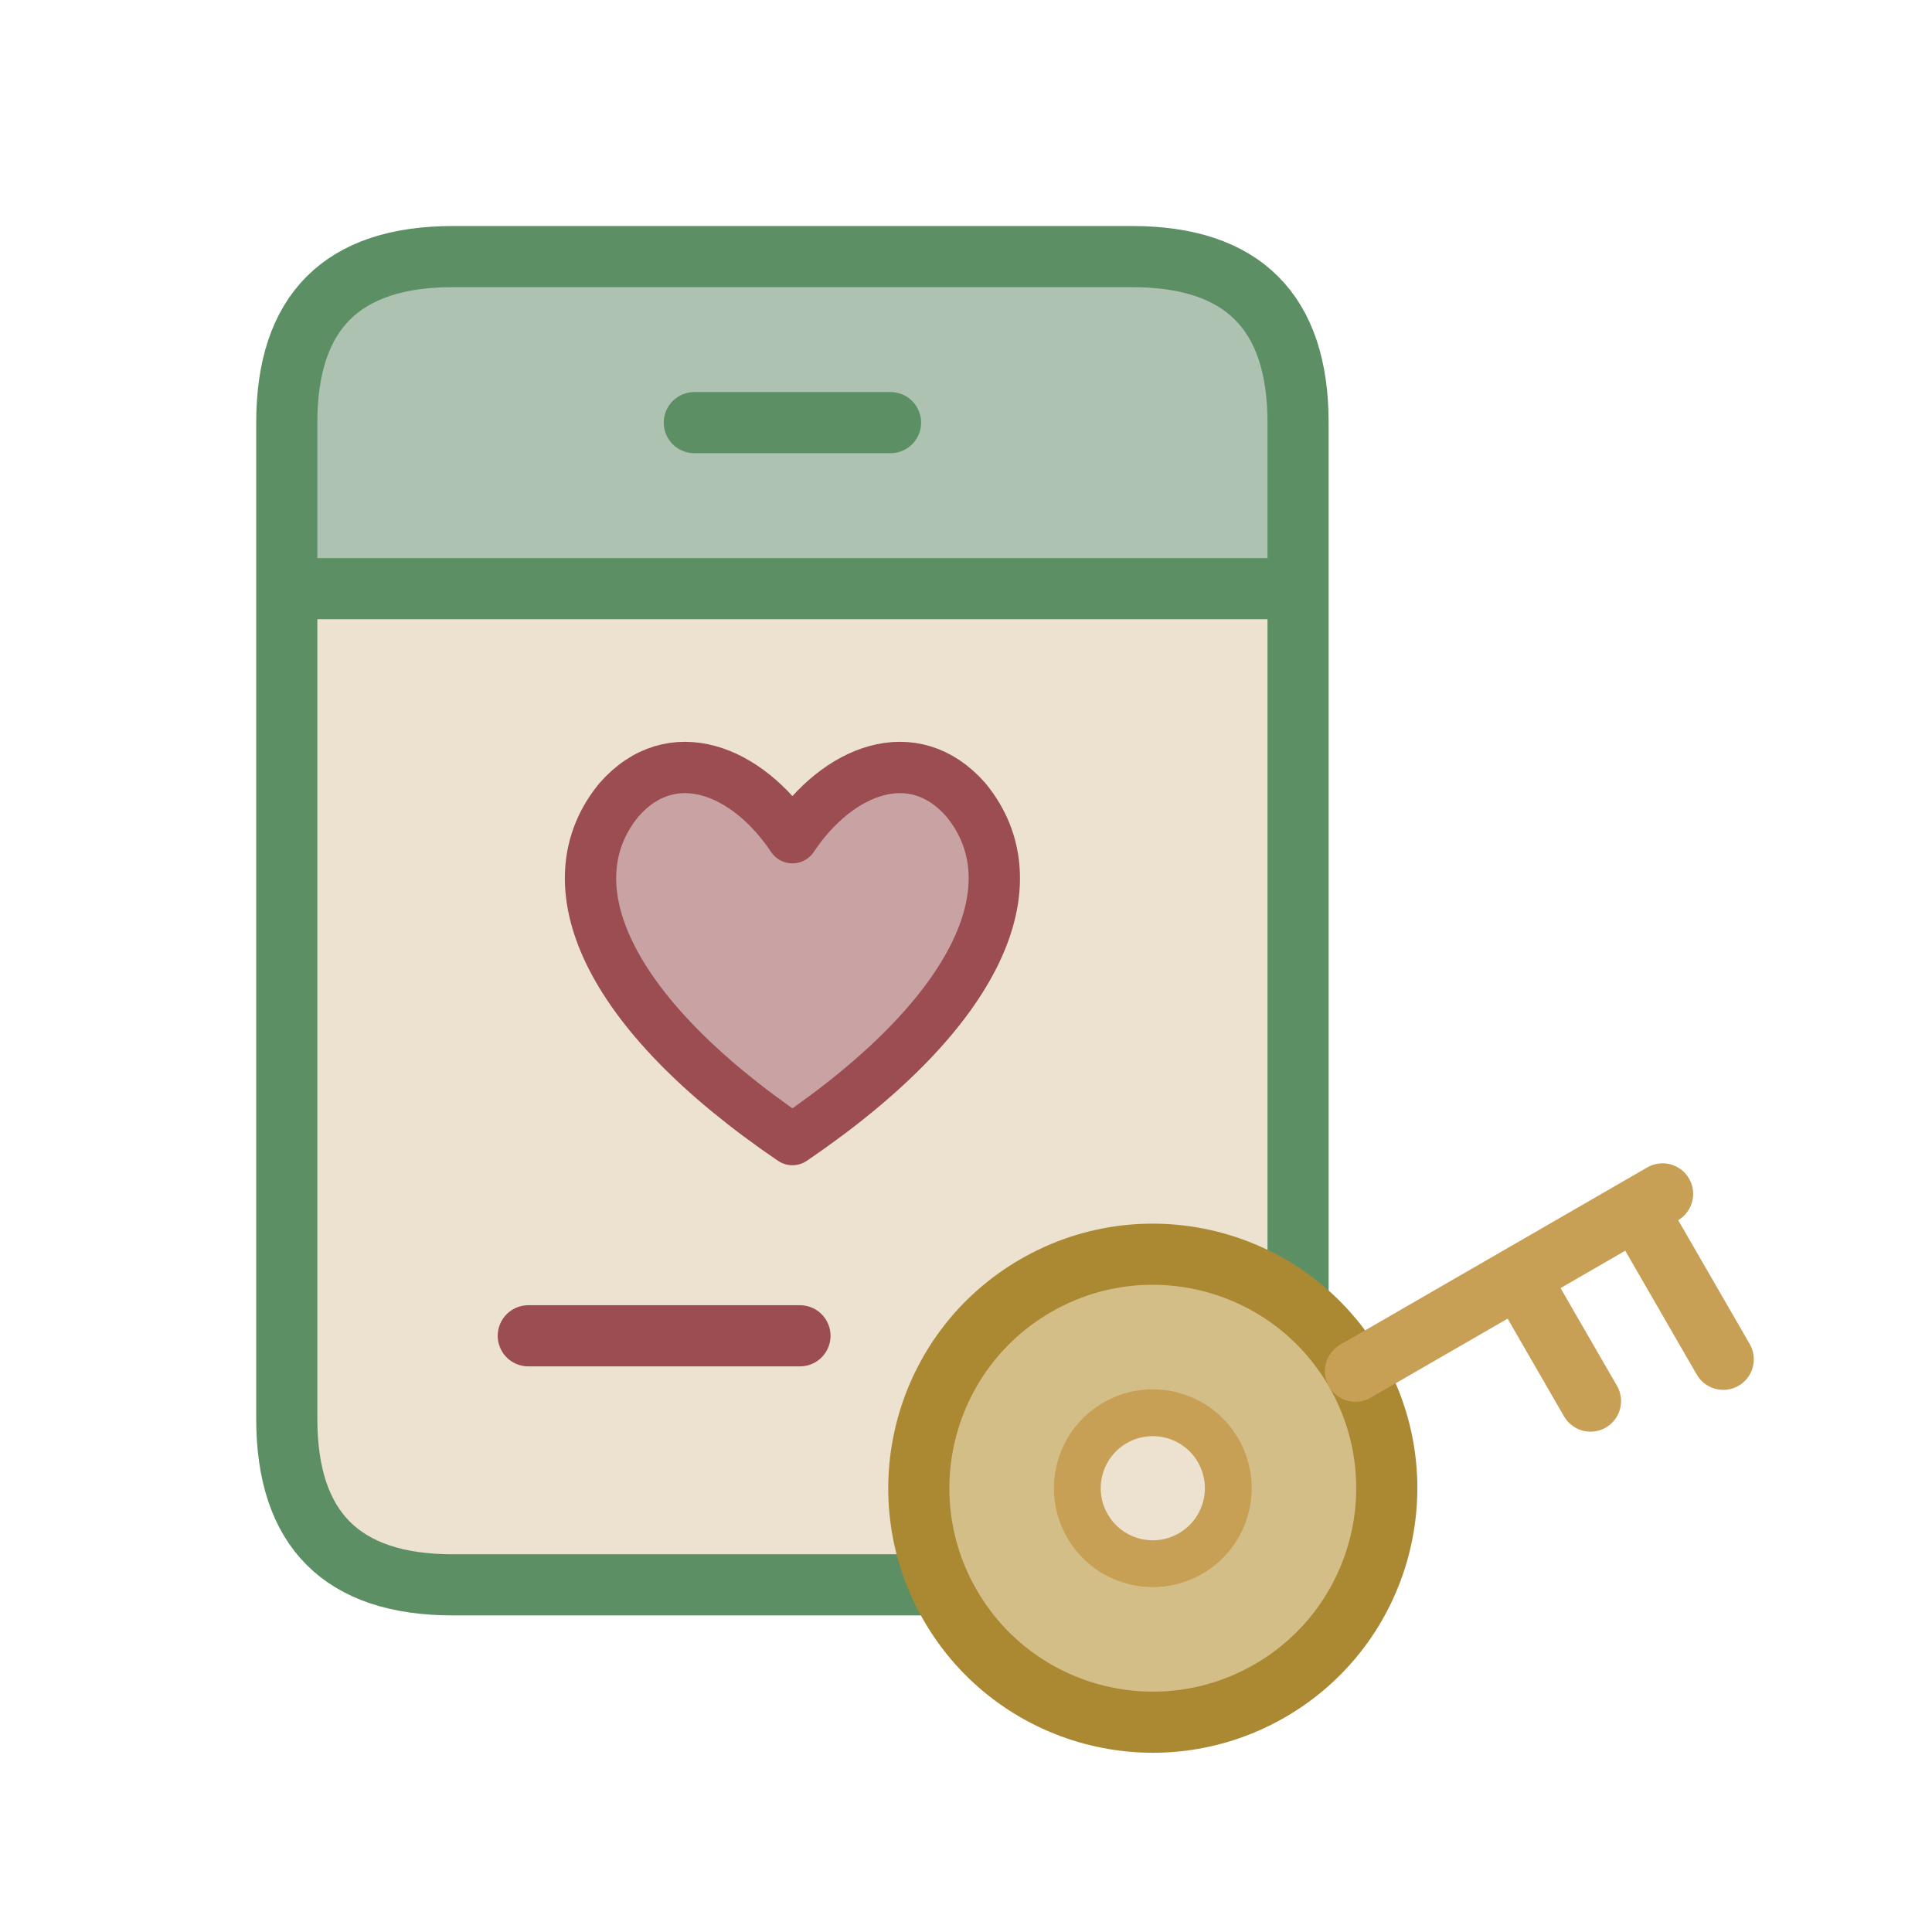
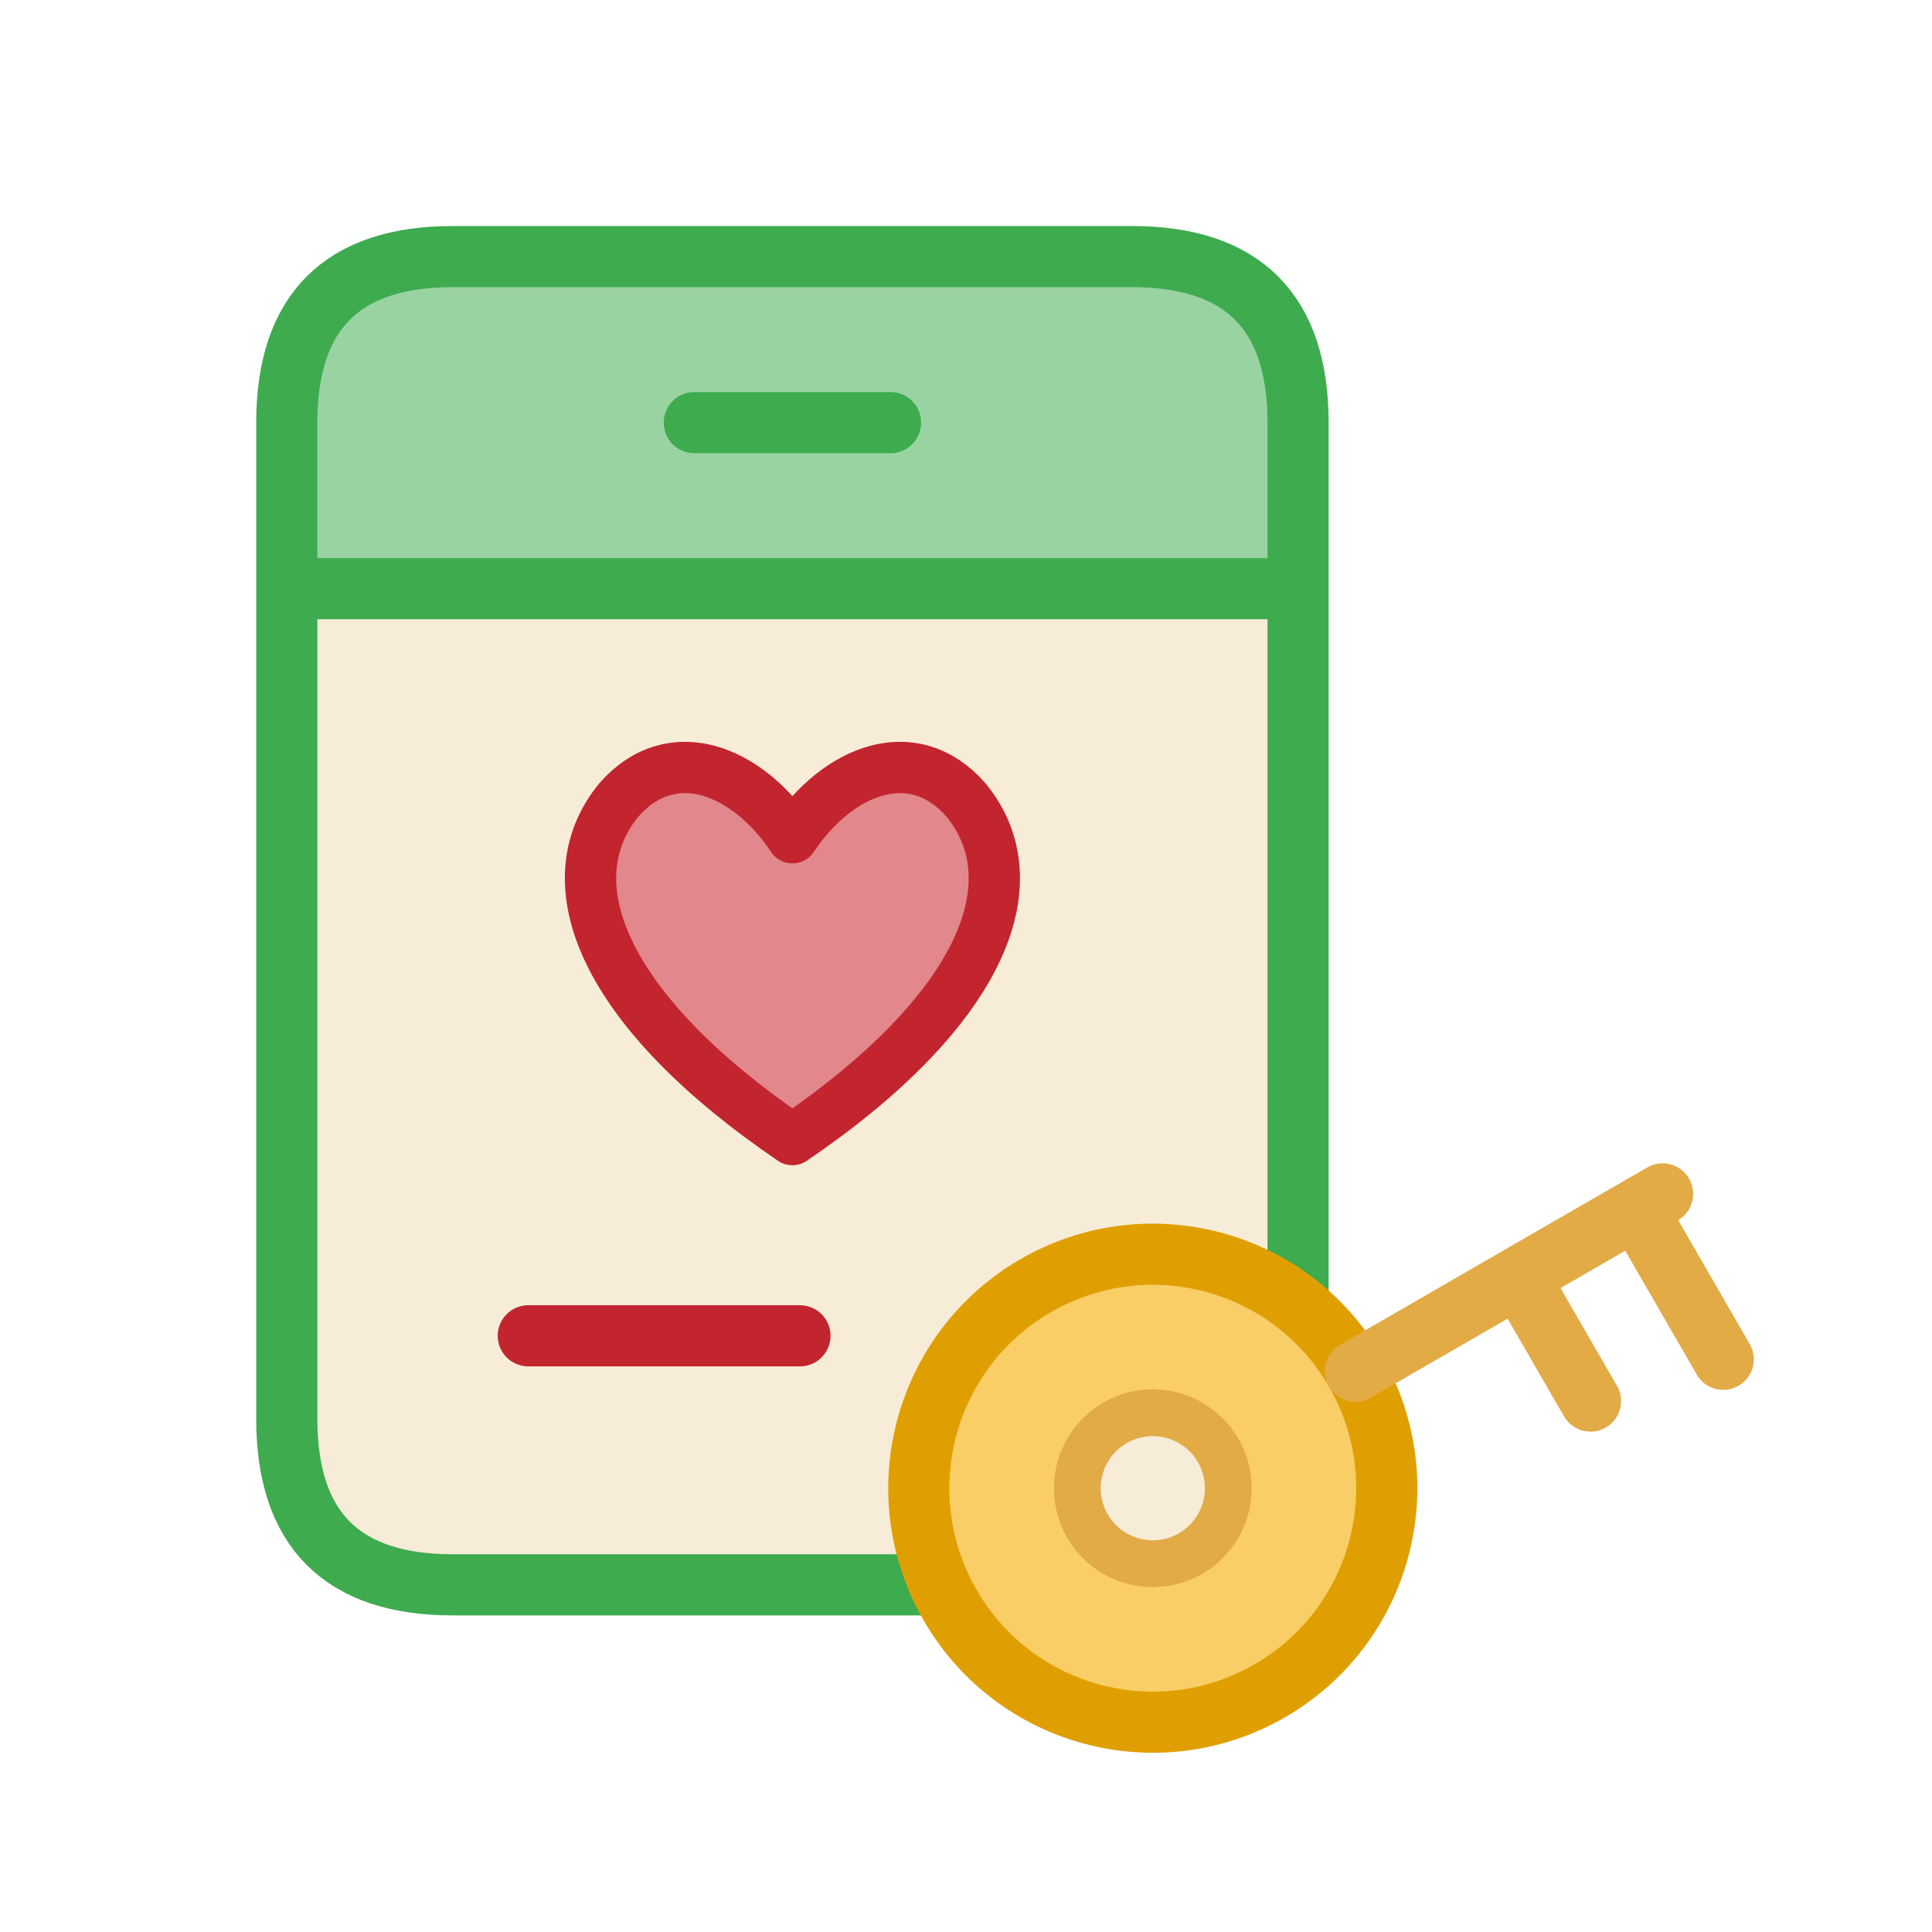
<svg xmlns="http://www.w3.org/2000/svg" viewBox="0 0 256 256" width="256" height="256" role="img" aria-labelledby="title">
  <g stroke-width="13" stroke-linecap="round" stroke-linejoin="round">
-     <path d="M38 78 H172 V188 Q172 210 150 210 H60 Q38 210 38 188 Z" fill="#ece2cf" stroke="none" stroke-width="13.0" />
-     <path d="M60 34 H150 Q172 34 172 56 V78 H38 V56 Q38 34 60 34 Z" fill="#aec2b1" stroke="none" stroke-width="13.0" />
-     <path d="M60 34 H150 Q172 34 172 56 V188 Q172 210 150 210 H60 Q38 210 38 188 V56 Q38 34 60 34 Z M38 78 H172 M92 56 H118" fill="none" stroke="#5d8f64" stroke-width="8.1" />
-     <path d="M105 151 C80 134 73 117 82 106 C89 98 99 102 105 111 C111 102 121 98 128 106 C137 117 130 134 105 151 Z" fill="#c9a2a4" stroke-width="6.8" stroke="#9b4d51" />
-     <path d="M70 177 H106" fill="none" stroke="#9b4d51" stroke-width="8.1" />
+     <path d="M38 78 H172 V188 Q172 210 150 210 H60 Q38 210 38 188 Z" fill="#f7ecd8" stroke="none" stroke-width="13.0" />
+     <path d="M60 34 H150 Q172 34 172 56 V78 H38 V56 Q38 34 60 34 Z" fill="#99d3a2" stroke="none" stroke-width="13.0" />
+     <path d="M60 34 H150 Q172 34 172 56 V188 Q172 210 150 210 H60 Q38 210 38 188 V56 Q38 34 60 34 Z M38 78 H172 M92 56 H118" fill="none" stroke="#3eab4f" stroke-width="8.1" />
+     <path d="M105 151 C80 134 73 117 82 106 C89 98 99 102 105 111 C111 102 121 98 128 106 C137 117 130 134 105 151 Z" fill="#e2878c" stroke-width="6.8" stroke="#c2252e" />
+     <path d="M70 177 H106" fill="none" stroke="#c2252e" stroke-width="8.1" />
    <g transform="rotate(-30 174 178)">
-       <circle cx="146" cy="184" r="31" fill="#d4be88" stroke="#ab8933" stroke-width="8.1" />
-       <circle cx="146" cy="184" r="10" fill="#ece2cf" stroke-width="6.2" stroke="#c79f55" />
-       <path d="M177 184 H224 M202 184 V203 M220 184 V207" fill="none" stroke="#c79f55" stroke-width="8.1" />
+       <circle cx="146" cy="184" r="31" fill="#f9ce66" stroke="#e09f01" stroke-width="8.1" />
+       <circle cx="146" cy="184" r="10" fill="#f7ecd8" stroke-width="6.2" stroke="#e2ab46" />
+       <path d="M177 184 H224 M202 184 V203 M220 184 V207" fill="none" stroke="#e2ab46" stroke-width="8.1" />
    </g>
  </g>
</svg>
